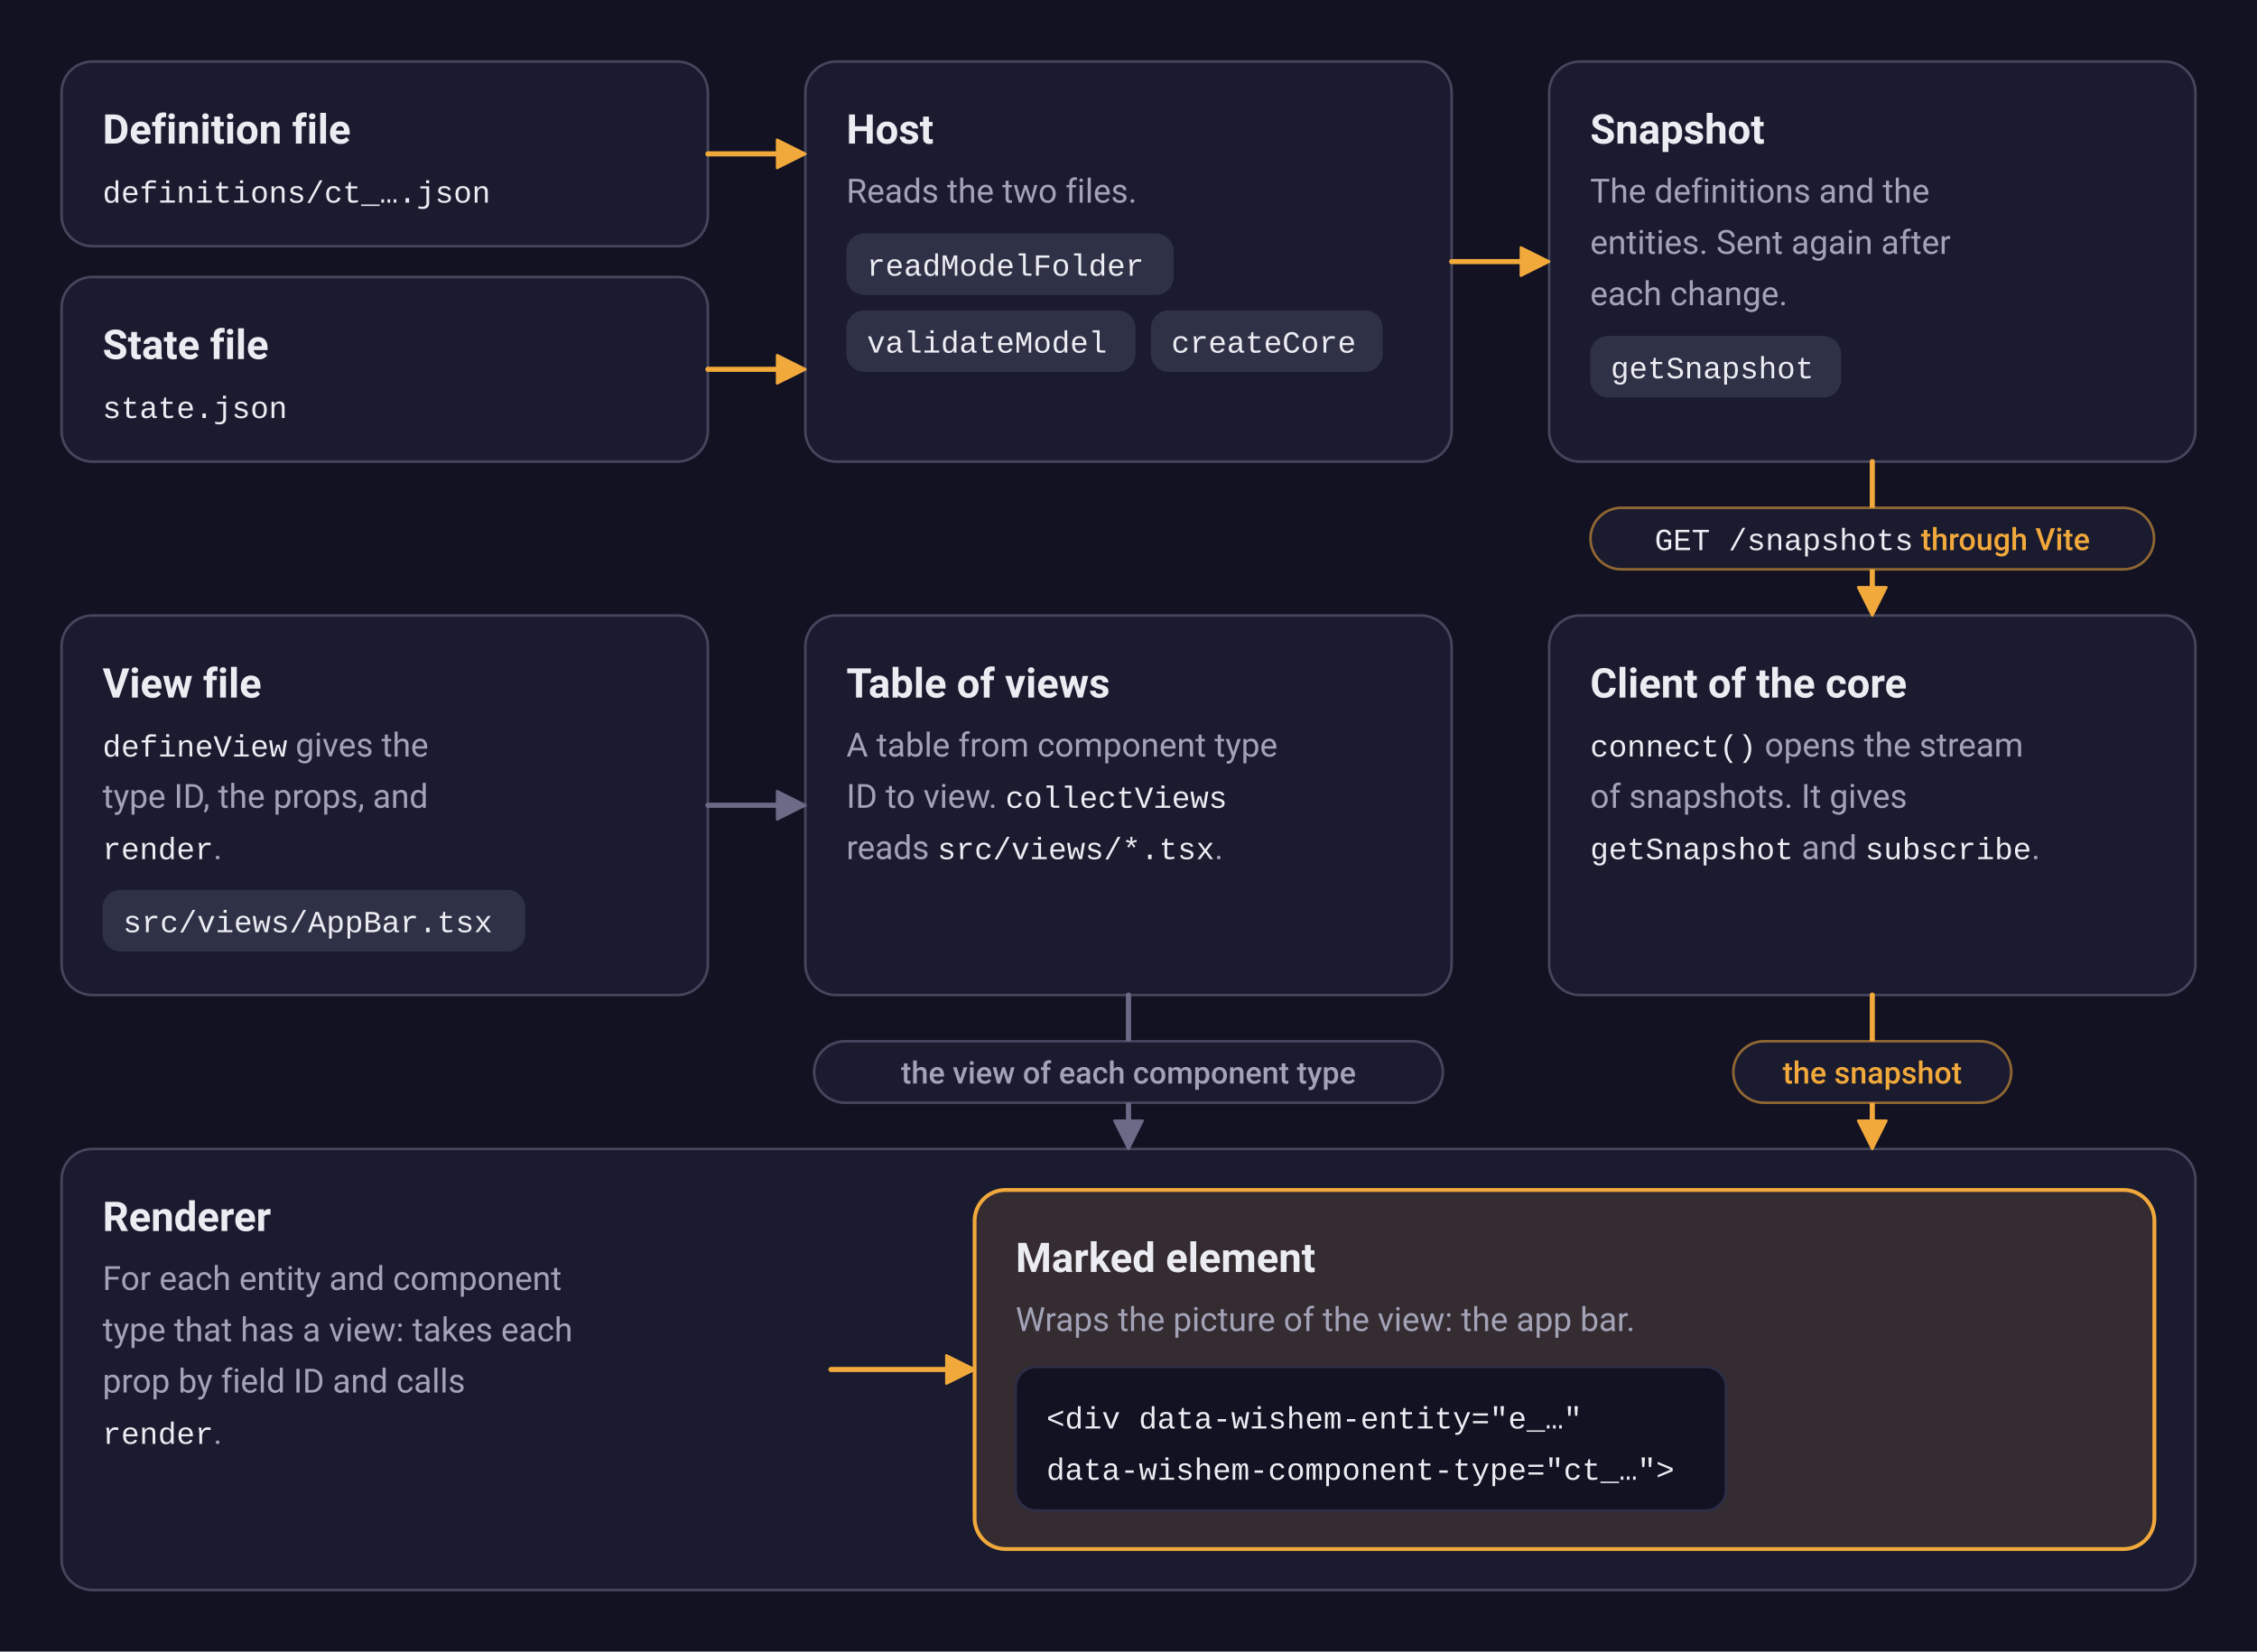
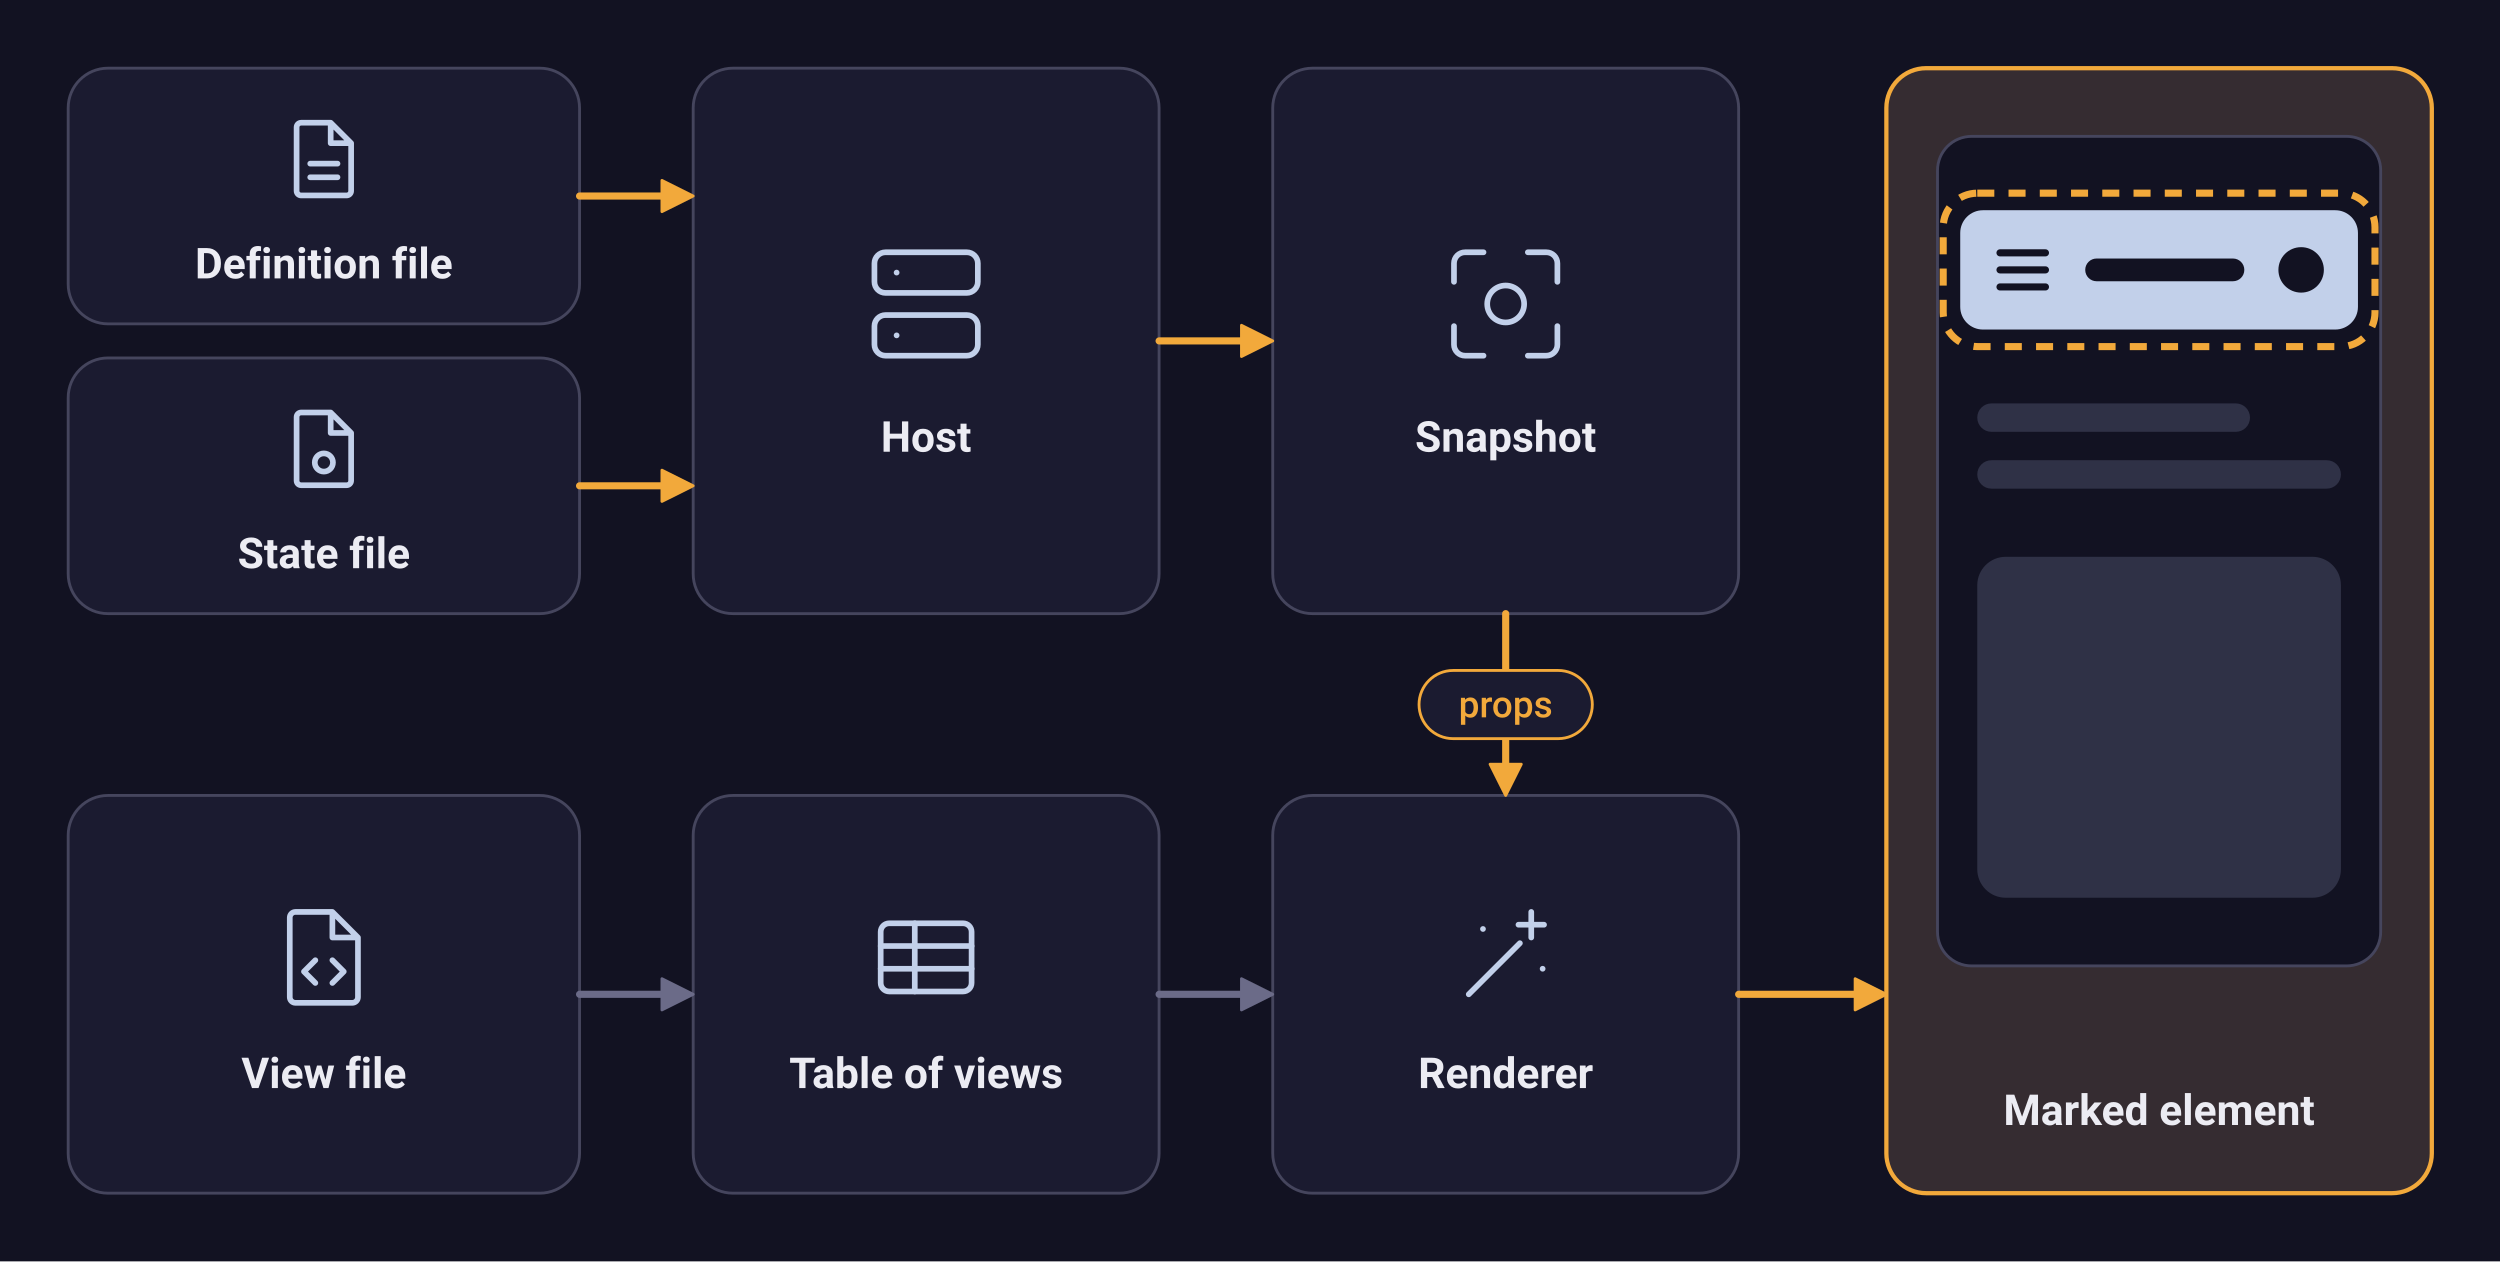
- <svg xmlns="http://www.w3.org/2000/svg" viewBox="0 0 880 644" width="880" height="644" role="img" aria-labelledby="title desc">
-   <rect width="880" height="644" fill="#121222" />
-   <rect x="24" y="24" width="252" height="72" rx="12" fill="#1b1b30" stroke="#45455d" filter="url(#shadow)" />
-   <text x="40" y="56" font-family="system-ui, -apple-system, 'Segoe UI', Roboto, 'Helvetica Neue', Arial, sans-serif" font-weight="600" font-size="16" fill="#ececf3" text-anchor="start">Definition file</text>
-   <text x="40" y="79" font-family="system-ui, -apple-system, 'Segoe UI', Roboto, 'Helvetica Neue', Arial, sans-serif" font-weight="400" font-size="13" fill="#a3a3b8" text-anchor="start">
-     <tspan font-family="ui-monospace, SFMono-Regular, Menlo, Consolas, 'Liberation Mono', monospace" font-weight="400" font-size="12" fill="#ececf3">definitions/ct_….json</tspan>
-   </text>
-   <rect x="24" y="108" width="252" height="72" rx="12" fill="#1b1b30" stroke="#45455d" filter="url(#shadow)" />
-   <text x="40" y="140" font-family="system-ui, -apple-system, 'Segoe UI', Roboto, 'Helvetica Neue', Arial, sans-serif" font-weight="600" font-size="16" fill="#ececf3" text-anchor="start">State file</text>
-   <text x="40" y="163" font-family="system-ui, -apple-system, 'Segoe UI', Roboto, 'Helvetica Neue', Arial, sans-serif" font-weight="400" font-size="13" fill="#a3a3b8" text-anchor="start">
-     <tspan font-family="ui-monospace, SFMono-Regular, Menlo, Consolas, 'Liberation Mono', monospace" font-weight="400" font-size="12" fill="#ececf3">state.json</tspan>
-   </text>
-   <rect x="314" y="24" width="252" height="156" rx="12" fill="#1b1b30" stroke="#45455d" filter="url(#shadow)" />
-   <text x="330" y="56" font-family="system-ui, -apple-system, 'Segoe UI', Roboto, 'Helvetica Neue', Arial, sans-serif" font-weight="600" font-size="16" fill="#ececf3" text-anchor="start">Host</text>
-   <text x="330" y="79" font-family="system-ui, -apple-system, 'Segoe UI', Roboto, 'Helvetica Neue', Arial, sans-serif" font-weight="400" font-size="13" fill="#a3a3b8" text-anchor="start">Reads the two files.</text>
-   <rect x="330" y="91" width="127.6" height="24" rx="7" fill="#2f3146" />
-   <text x="338" y="107.5" font-family="system-ui, -apple-system, 'Segoe UI', Roboto, 'Helvetica Neue', Arial, sans-serif" font-weight="400" font-size="13" fill="#ececf3" text-anchor="start">
-     <tspan font-family="ui-monospace, SFMono-Regular, Menlo, Consolas, 'Liberation Mono', monospace" font-weight="400" font-size="12" fill="#ececf3">readModelFolder</tspan>
-   </text>
-   <rect x="330" y="121" width="112.72" height="24" rx="7" fill="#2f3146" />
-   <text x="338" y="137.5" font-family="system-ui, -apple-system, 'Segoe UI', Roboto, 'Helvetica Neue', Arial, sans-serif" font-weight="400" font-size="13" fill="#ececf3" text-anchor="start">
-     <tspan font-family="ui-monospace, SFMono-Regular, Menlo, Consolas, 'Liberation Mono', monospace" font-weight="400" font-size="12" fill="#ececf3">validateModel</tspan>
-   </text>
-   <rect x="448.72" y="121" width="90.4" height="24" rx="7" fill="#2f3146" />
-   <text x="456.72" y="137.5" font-family="system-ui, -apple-system, 'Segoe UI', Roboto, 'Helvetica Neue', Arial, sans-serif" font-weight="400" font-size="13" fill="#ececf3" text-anchor="start">
-     <tspan font-family="ui-monospace, SFMono-Regular, Menlo, Consolas, 'Liberation Mono', monospace" font-weight="400" font-size="12" fill="#ececf3">createCore</tspan>
-   </text>
-   <rect x="604" y="24" width="252" height="156" rx="12" fill="#1b1b30" stroke="#45455d" filter="url(#shadow)" />
-   <text x="620" y="56" font-family="system-ui, -apple-system, 'Segoe UI', Roboto, 'Helvetica Neue', Arial, sans-serif" font-weight="600" font-size="16" fill="#ececf3" text-anchor="start">Snapshot</text>
-   <text x="620" y="79" font-family="system-ui, -apple-system, 'Segoe UI', Roboto, 'Helvetica Neue', Arial, sans-serif" font-weight="400" font-size="13" fill="#a3a3b8" text-anchor="start">The definitions and the</text>
-   <text x="620" y="99" font-family="system-ui, -apple-system, 'Segoe UI', Roboto, 'Helvetica Neue', Arial, sans-serif" font-weight="400" font-size="13" fill="#a3a3b8" text-anchor="start">entities. Sent again after</text>
-   <text x="620" y="119" font-family="system-ui, -apple-system, 'Segoe UI', Roboto, 'Helvetica Neue', Arial, sans-serif" font-weight="400" font-size="13" fill="#a3a3b8" text-anchor="start">each change.</text>
-   <rect x="620" y="131" width="97.84" height="24" rx="7" fill="#2f3146" />
-   <text x="628" y="147.5" font-family="system-ui, -apple-system, 'Segoe UI', Roboto, 'Helvetica Neue', Arial, sans-serif" font-weight="400" font-size="13" fill="#ececf3" text-anchor="start">
-     <tspan font-family="ui-monospace, SFMono-Regular, Menlo, Consolas, 'Liberation Mono', monospace" font-weight="400" font-size="12" fill="#ececf3">getSnapshot</tspan>
-   </text>
-   <rect x="24" y="240" width="252" height="148" rx="12" fill="#1b1b30" stroke="#45455d" filter="url(#shadow)" />
-   <text x="40" y="272" font-family="system-ui, -apple-system, 'Segoe UI', Roboto, 'Helvetica Neue', Arial, sans-serif" font-weight="600" font-size="16" fill="#ececf3" text-anchor="start">View file</text>
-   <text x="40" y="295" font-family="system-ui, -apple-system, 'Segoe UI', Roboto, 'Helvetica Neue', Arial, sans-serif" font-weight="400" font-size="13" fill="#a3a3b8" text-anchor="start">
-     <tspan font-family="ui-monospace, SFMono-Regular, Menlo, Consolas, 'Liberation Mono', monospace" font-weight="400" font-size="12" fill="#ececf3">defineView</tspan> gives the</text>
-   <text x="40" y="315" font-family="system-ui, -apple-system, 'Segoe UI', Roboto, 'Helvetica Neue', Arial, sans-serif" font-weight="400" font-size="13" fill="#a3a3b8" text-anchor="start">type ID, the props, and</text>
-   <text x="40" y="335" font-family="system-ui, -apple-system, 'Segoe UI', Roboto, 'Helvetica Neue', Arial, sans-serif" font-weight="400" font-size="13" fill="#a3a3b8" text-anchor="start">
-     <tspan font-family="ui-monospace, SFMono-Regular, Menlo, Consolas, 'Liberation Mono', monospace" font-weight="400" font-size="12" fill="#ececf3">render</tspan>.</text>
-   <rect x="40" y="347" width="164.8" height="24" rx="7" fill="#2f3146" />
-   <text x="48" y="363.5" font-family="system-ui, -apple-system, 'Segoe UI', Roboto, 'Helvetica Neue', Arial, sans-serif" font-weight="400" font-size="13" fill="#ececf3" text-anchor="start">
-     <tspan font-family="ui-monospace, SFMono-Regular, Menlo, Consolas, 'Liberation Mono', monospace" font-weight="400" font-size="12" fill="#ececf3">src/views/AppBar.tsx</tspan>
-   </text>
-   <rect x="314" y="240" width="252" height="148" rx="12" fill="#1b1b30" stroke="#45455d" filter="url(#shadow)" />
-   <text x="330" y="272" font-family="system-ui, -apple-system, 'Segoe UI', Roboto, 'Helvetica Neue', Arial, sans-serif" font-weight="600" font-size="16" fill="#ececf3" text-anchor="start">Table of views</text>
-   <text x="330" y="295" font-family="system-ui, -apple-system, 'Segoe UI', Roboto, 'Helvetica Neue', Arial, sans-serif" font-weight="400" font-size="13" fill="#a3a3b8" text-anchor="start">A table from component type</text>
-   <text x="330" y="315" font-family="system-ui, -apple-system, 'Segoe UI', Roboto, 'Helvetica Neue', Arial, sans-serif" font-weight="400" font-size="13" fill="#a3a3b8" text-anchor="start">ID to view. <tspan font-family="ui-monospace, SFMono-Regular, Menlo, Consolas, 'Liberation Mono', monospace" font-weight="400" font-size="12" fill="#ececf3">collectViews</tspan>
-   </text>
-   <text x="330" y="335" font-family="system-ui, -apple-system, 'Segoe UI', Roboto, 'Helvetica Neue', Arial, sans-serif" font-weight="400" font-size="13" fill="#a3a3b8" text-anchor="start">reads <tspan font-family="ui-monospace, SFMono-Regular, Menlo, Consolas, 'Liberation Mono', monospace" font-weight="400" font-size="12" fill="#ececf3">src/views/*.tsx</tspan>.</text>
-   <rect x="604" y="240" width="252" height="148" rx="12" fill="#1b1b30" stroke="#45455d" filter="url(#shadow)" />
-   <text x="620" y="272" font-family="system-ui, -apple-system, 'Segoe UI', Roboto, 'Helvetica Neue', Arial, sans-serif" font-weight="600" font-size="16" fill="#ececf3" text-anchor="start">Client of the core</text>
-   <text x="620" y="295" font-family="system-ui, -apple-system, 'Segoe UI', Roboto, 'Helvetica Neue', Arial, sans-serif" font-weight="400" font-size="13" fill="#a3a3b8" text-anchor="start">
-     <tspan font-family="ui-monospace, SFMono-Regular, Menlo, Consolas, 'Liberation Mono', monospace" font-weight="400" font-size="12" fill="#ececf3">connect()</tspan> opens the stream</text>
-   <text x="620" y="315" font-family="system-ui, -apple-system, 'Segoe UI', Roboto, 'Helvetica Neue', Arial, sans-serif" font-weight="400" font-size="13" fill="#a3a3b8" text-anchor="start">of snapshots. It gives</text>
-   <text x="620" y="335" font-family="system-ui, -apple-system, 'Segoe UI', Roboto, 'Helvetica Neue', Arial, sans-serif" font-weight="400" font-size="13" fill="#a3a3b8" text-anchor="start">
-     <tspan font-family="ui-monospace, SFMono-Regular, Menlo, Consolas, 'Liberation Mono', monospace" font-weight="400" font-size="12" fill="#ececf3">getSnapshot</tspan> and <tspan font-family="ui-monospace, SFMono-Regular, Menlo, Consolas, 'Liberation Mono', monospace" font-weight="400" font-size="12" fill="#ececf3">subscribe</tspan>.</text>
-   <rect x="24" y="448" width="832" height="172" rx="12" fill="#1b1b30" stroke="#45455d" filter="url(#shadow)" />
-   <text x="40" y="480" font-family="system-ui, -apple-system, 'Segoe UI', Roboto, 'Helvetica Neue', Arial, sans-serif" font-weight="600" font-size="16" fill="#ececf3" text-anchor="start">Renderer</text>
-   <text x="40" y="503" font-family="system-ui, -apple-system, 'Segoe UI', Roboto, 'Helvetica Neue', Arial, sans-serif" font-weight="400" font-size="13" fill="#a3a3b8" text-anchor="start">For each entity and component</text>
-   <text x="40" y="523" font-family="system-ui, -apple-system, 'Segoe UI', Roboto, 'Helvetica Neue', Arial, sans-serif" font-weight="400" font-size="13" fill="#a3a3b8" text-anchor="start">type that has a view: takes each</text>
-   <text x="40" y="543" font-family="system-ui, -apple-system, 'Segoe UI', Roboto, 'Helvetica Neue', Arial, sans-serif" font-weight="400" font-size="13" fill="#a3a3b8" text-anchor="start">prop by field ID and calls</text>
-   <text x="40" y="563" font-family="system-ui, -apple-system, 'Segoe UI', Roboto, 'Helvetica Neue', Arial, sans-serif" font-weight="400" font-size="13" fill="#a3a3b8" text-anchor="start">
-     <tspan font-family="ui-monospace, SFMono-Regular, Menlo, Consolas, 'Liberation Mono', monospace" font-weight="400" font-size="12" fill="#ececf3">render</tspan>.</text>
-   <rect x="380" y="464" width="460" height="140" rx="12" fill="#352c31" stroke="#f2a93b" stroke-width="1.5" />
-   <text x="396" y="496" font-family="system-ui, -apple-system, 'Segoe UI', Roboto, 'Helvetica Neue', Arial, sans-serif" font-weight="600" font-size="16" fill="#ececf3" text-anchor="start">Marked element</text>
-   <text x="396" y="519" font-family="system-ui, -apple-system, 'Segoe UI', Roboto, 'Helvetica Neue', Arial, sans-serif" font-weight="400" font-size="13" fill="#a3a3b8" text-anchor="start">Wraps the picture of the view: the app bar.</text>
-   <rect x="396" y="533" width="276.96" height="56" rx="8" fill="#121222" stroke="#2d2d46" />
-   <text x="408" y="557" font-family="system-ui, -apple-system, 'Segoe UI', Roboto, 'Helvetica Neue', Arial, sans-serif" font-weight="400" font-size="13" fill="#ececf3" text-anchor="start">
-     <tspan font-family="ui-monospace, SFMono-Regular, Menlo, Consolas, 'Liberation Mono', monospace" font-weight="400" font-size="12" fill="#ececf3">&lt;div data-wishem-entity="e_…"</tspan>
-   </text>
-   <text x="408" y="577" font-family="system-ui, -apple-system, 'Segoe UI', Roboto, 'Helvetica Neue', Arial, sans-serif" font-weight="400" font-size="13" fill="#ececf3" text-anchor="start">
-     <tspan font-family="ui-monospace, SFMono-Regular, Menlo, Consolas, 'Liberation Mono', monospace" font-weight="400" font-size="12" fill="#ececf3">data-wishem-component-type="ct_…"&gt;</tspan>
-   </text>
-   <path d="M276 60 L304 60" fill="none" stroke="#f2a93b" stroke-width="2" stroke-linecap="round" stroke-linejoin="round" />
-   <polygon points="314,60 303,65.5 303,54.5" fill="#f2a93b" stroke="#f2a93b" stroke-width="1" stroke-linejoin="round" />
-   <path d="M276 144 L304 144" fill="none" stroke="#f2a93b" stroke-width="2" stroke-linecap="round" stroke-linejoin="round" />
-   <polygon points="314,144 303,149.5 303,138.5" fill="#f2a93b" stroke="#f2a93b" stroke-width="1" stroke-linejoin="round" />
-   <path d="M566 102 L594 102" fill="none" stroke="#f2a93b" stroke-width="2" stroke-linecap="round" stroke-linejoin="round" />
-   <polygon points="604,102 593,107.5 593,96.5" fill="#f2a93b" stroke="#f2a93b" stroke-width="1" stroke-linejoin="round" />
-   <path d="M276 314 L304 314" fill="none" stroke="#6b6b88" stroke-width="2" stroke-linecap="round" stroke-linejoin="round" />
-   <polygon points="314,314 303,319.5 303,308.5" fill="#6b6b88" stroke="#6b6b88" stroke-width="1" stroke-linejoin="round" />
-   <path d="M730 180 L730 230" fill="none" stroke="#f2a93b" stroke-width="2" stroke-linecap="round" stroke-linejoin="round" />
-   <polygon points="730,240 724.5,229 735.5,229" fill="#f2a93b" stroke="#f2a93b" stroke-width="1" stroke-linejoin="round" />
-   <rect x="620.12" y="198" width="219.76" height="24" rx="12" fill="#1b1b30" stroke="#f2a93b" stroke-opacity="0.55" />
-   <text x="730" y="214.5" font-family="system-ui, -apple-system, 'Segoe UI', Roboto, 'Helvetica Neue', Arial, sans-serif" font-weight="500" font-size="12" fill="#f2a93b" text-anchor="middle">
-     <tspan font-family="ui-monospace, SFMono-Regular, Menlo, Consolas, 'Liberation Mono', monospace" font-weight="400" font-size="12" fill="#ececf3">GET /snapshots</tspan> through Vite</text>
-   <path d="M324 534 L370 534" fill="none" stroke="#f2a93b" stroke-width="2" stroke-linecap="round" stroke-linejoin="round" />
-   <polygon points="380,534 369,539.5 369,528.5" fill="#f2a93b" stroke="#f2a93b" stroke-width="1" stroke-linejoin="round" />
-   <path d="M440 388 L440 438" fill="none" stroke="#6b6b88" stroke-width="2" stroke-linecap="round" stroke-linejoin="round" />
-   <polygon points="440,448 434.5,437 445.5,437" fill="#6b6b88" stroke="#6b6b88" stroke-width="1" stroke-linejoin="round" />
-   <rect x="317.4" y="406" width="245.2" height="24" rx="12" fill="#1b1b30" stroke="#6b6b88" stroke-opacity="0.55" />
-   <text x="440" y="422.5" font-family="system-ui, -apple-system, 'Segoe UI', Roboto, 'Helvetica Neue', Arial, sans-serif" font-weight="500" font-size="12" fill="#a3a3b8" text-anchor="middle">the view of each component type</text>
-   <path d="M730 388 L730 438" fill="none" stroke="#f2a93b" stroke-width="2" stroke-linecap="round" stroke-linejoin="round" />
-   <polygon points="730,448 724.5,437 735.5,437" fill="#f2a93b" stroke="#f2a93b" stroke-width="1" stroke-linejoin="round" />
-   <rect x="675.8" y="406" width="108.4" height="24" rx="12" fill="#1b1b30" stroke="#f2a93b" stroke-opacity="0.55" />
-   <text x="730" y="422.5" font-family="system-ui, -apple-system, 'Segoe UI', Roboto, 'Helvetica Neue', Arial, sans-serif" font-weight="500" font-size="12" fill="#f2a93b" text-anchor="middle">the snapshot</text>
+ <svg xmlns="http://www.w3.org/2000/svg" viewBox="0 0 880 444" width="880" height="444" role="img" aria-labelledby="title desc">
+   <rect width="880" height="444" fill="#121222" />
+   <rect x="24" y="24" width="180" height="90" rx="14" fill="#1b1b30" stroke="#45455d" filter="url(#shadow)" />
+   <g transform="translate(98 40) scale(0.8)" fill="none" stroke="#c2d0ea" stroke-width="2.5" stroke-linecap="round" stroke-linejoin="round">
+     <path d="M10 4h13l9 9v21a2 2 0 0 1-2 2H10a2 2 0 0 1-2-2V6a2 2 0 0 1 2-2zM23 4v9h9M14 22h12M14 28h12" />
+   </g>
+   <text x="114" y="98" font-family="system-ui, -apple-system, 'Segoe UI', Roboto, 'Helvetica Neue', Arial, sans-serif" font-weight="600" font-size="15" fill="#ececf3" text-anchor="middle">Definition file</text>
+   <rect x="24" y="126" width="180" height="90" rx="14" fill="#1b1b30" stroke="#45455d" filter="url(#shadow)" />
+   <g transform="translate(98 142) scale(0.8)" fill="none" stroke="#c2d0ea" stroke-width="2.5" stroke-linecap="round" stroke-linejoin="round">
+     <path d="M10 4h13l9 9v21a2 2 0 0 1-2 2H10a2 2 0 0 1-2-2V6a2 2 0 0 1 2-2zM23 4v9h9" />
+     <circle cx="20" cy="26" r="4" />
+   </g>
+   <text x="114" y="200" font-family="system-ui, -apple-system, 'Segoe UI', Roboto, 'Helvetica Neue', Arial, sans-serif" font-weight="600" font-size="15" fill="#ececf3" text-anchor="middle">State file</text>
+   <rect x="244" y="24" width="164" height="192" rx="14" fill="#1b1b30" stroke="#45455d" filter="url(#shadow)" />
+   <g transform="translate(300 81) scale(1.3)" fill="none" stroke="#c2d0ea" stroke-width="1.54" stroke-linecap="round" stroke-linejoin="round">
+     <rect x="6" y="6" width="28" height="11" rx="3" />
+     <rect x="6" y="23" width="28" height="11" rx="3" />
+     <path d="M12 11.5h.01M12 28.5h.01" />
+   </g>
+   <text x="326" y="159" font-family="system-ui, -apple-system, 'Segoe UI', Roboto, 'Helvetica Neue', Arial, sans-serif" font-weight="600" font-size="15" fill="#ececf3" text-anchor="middle">Host</text>
+   <rect x="448" y="24" width="164" height="192" rx="14" fill="#1b1b30" stroke="#45455d" filter="url(#shadow)" />
+   <g transform="translate(504 81) scale(1.3)" fill="none" stroke="#c2d0ea" stroke-width="1.54" stroke-linecap="round" stroke-linejoin="round">
+     <path d="M6 14V9a3 3 0 0 1 3-3h5M26 6h5a3 3 0 0 1 3 3v5M34 26v5a3 3 0 0 1-3 3h-5M14 34H9a3 3 0 0 1-3-3v-5" />
+     <circle cx="20" cy="20" r="5" />
+   </g>
+   <text x="530" y="159" font-family="system-ui, -apple-system, 'Segoe UI', Roboto, 'Helvetica Neue', Arial, sans-serif" font-weight="600" font-size="15" fill="#ececf3" text-anchor="middle">Snapshot</text>
+   <rect x="24" y="280" width="180" height="140" rx="14" fill="#1b1b30" stroke="#45455d" filter="url(#shadow)" />
+   <g transform="translate(94 317) scale(1)" fill="none" stroke="#c2d0ea" stroke-width="2" stroke-linecap="round" stroke-linejoin="round">
+     <path d="M10 4h13l9 9v21a2 2 0 0 1-2 2H10a2 2 0 0 1-2-2V6a2 2 0 0 1 2-2zM23 4v9h9M17 21l-4 4 4 4M23 21l4 4-4 4" />
+   </g>
+   <text x="114" y="383" font-family="system-ui, -apple-system, 'Segoe UI', Roboto, 'Helvetica Neue', Arial, sans-serif" font-weight="600" font-size="15" fill="#ececf3" text-anchor="middle">View file</text>
+   <rect x="244" y="280" width="164" height="140" rx="14" fill="#1b1b30" stroke="#45455d" filter="url(#shadow)" />
+   <g transform="translate(306 317) scale(1)" fill="none" stroke="#c2d0ea" stroke-width="2" stroke-linecap="round" stroke-linejoin="round">
+     <rect x="4" y="8" width="32" height="24" rx="3" />
+     <path d="M4 16h32M4 24h32M16 8v24" />
+   </g>
+   <text x="326" y="383" font-family="system-ui, -apple-system, 'Segoe UI', Roboto, 'Helvetica Neue', Arial, sans-serif" font-weight="600" font-size="15" fill="#ececf3" text-anchor="middle">Table of views</text>
+   <rect x="448" y="280" width="164" height="140" rx="14" fill="#1b1b30" stroke="#45455d" filter="url(#shadow)" />
+   <g transform="translate(510 317) scale(1)" fill="none" stroke="#c2d0ea" stroke-width="2" stroke-linecap="round" stroke-linejoin="round">
+     <path d="M7 33 25 15M29 4v9M24.5 8.5h9M33 24h.01M12 10h.01" />
+   </g>
+   <text x="530" y="383" font-family="system-ui, -apple-system, 'Segoe UI', Roboto, 'Helvetica Neue', Arial, sans-serif" font-weight="600" font-size="15" fill="#ececf3" text-anchor="middle">Renderer</text>
+   <rect x="664" y="24" width="192" height="396" rx="14" fill="#352c31" stroke="#f2a93b" stroke-width="1.5" />
+   <rect x="682" y="48" width="156" height="292" rx="12" fill="#121222" stroke="#45455d" />
+   <rect x="690" y="74" width="140" height="42" rx="8" fill="#c2d0ea" />
+   <path d="M704 89h16M704 95h16M704 101h16" stroke="#121222" stroke-width="2.5" stroke-linecap="round" />
+   <rect x="734" y="91" width="56" height="8" rx="4" fill="#121222" />
+   <circle cx="810" cy="95" r="8" fill="#121222" />
+   <rect x="684" y="68" width="152" height="54" rx="12" fill="none" stroke="#f2a93b" stroke-width="2.5" stroke-dasharray="6 5" />
+   <rect x="696" y="142" width="96" height="10" rx="5" fill="#2f3146" />
+   <rect x="696" y="162" width="128" height="10" rx="5" fill="#2f3146" />
+   <rect x="696" y="196" width="128" height="120" rx="10" fill="#2f3146" />
+   <text x="760" y="396" font-family="system-ui, -apple-system, 'Segoe UI', Roboto, 'Helvetica Neue', Arial, sans-serif" font-weight="600" font-size="15" fill="#ececf3" text-anchor="middle">Marked element</text>
+   <path d="M204 69 L234 69" fill="none" stroke="#f2a93b" stroke-width="2.5" stroke-linecap="round" stroke-linejoin="round" />
+   <polygon points="244,69 233,74.5 233,63.5" fill="#f2a93b" stroke="#f2a93b" stroke-width="1" stroke-linejoin="round" />
+   <path d="M204 171 L234 171" fill="none" stroke="#f2a93b" stroke-width="2.5" stroke-linecap="round" stroke-linejoin="round" />
+   <polygon points="244,171 233,176.5 233,165.5" fill="#f2a93b" stroke="#f2a93b" stroke-width="1" stroke-linejoin="round" />
+   <path d="M408 120 L438 120" fill="none" stroke="#f2a93b" stroke-width="2.5" stroke-linecap="round" stroke-linejoin="round" />
+   <polygon points="448,120 437,125.5 437,114.5" fill="#f2a93b" stroke="#f2a93b" stroke-width="1" stroke-linejoin="round" />
+   <path d="M530 216 L530 270" fill="none" stroke="#f2a93b" stroke-width="2.5" stroke-linecap="round" stroke-linejoin="round" />
+   <polygon points="530,280 524.5,269 535.5,269" fill="#f2a93b" stroke="#f2a93b" stroke-width="1" stroke-linejoin="round" />
+   <rect x="499.5" y="236" width="61" height="24" rx="12" fill="#1b1b30" stroke="#f2a93b" />
+   <text x="530" y="252.5" font-family="system-ui, -apple-system, 'Segoe UI', Roboto, 'Helvetica Neue', Arial, sans-serif" font-weight="500" font-size="13" fill="#f2a93b" text-anchor="middle">props</text>
+   <path d="M612 350 L654 350" fill="none" stroke="#f2a93b" stroke-width="2.5" stroke-linecap="round" stroke-linejoin="round" />
+   <polygon points="664,350 653,355.5 653,344.5" fill="#f2a93b" stroke="#f2a93b" stroke-width="1" stroke-linejoin="round" />
+   <path d="M204 350 L234 350" fill="none" stroke="#6b6b88" stroke-width="2.5" stroke-linecap="round" stroke-linejoin="round" />
+   <polygon points="244,350 233,355.5 233,344.5" fill="#6b6b88" stroke="#6b6b88" stroke-width="1" stroke-linejoin="round" />
+   <path d="M408 350 L438 350" fill="none" stroke="#6b6b88" stroke-width="2.5" stroke-linecap="round" stroke-linejoin="round" />
+   <polygon points="448,350 437,355.5 437,344.5" fill="#6b6b88" stroke="#6b6b88" stroke-width="1" stroke-linejoin="round" />
</svg>
